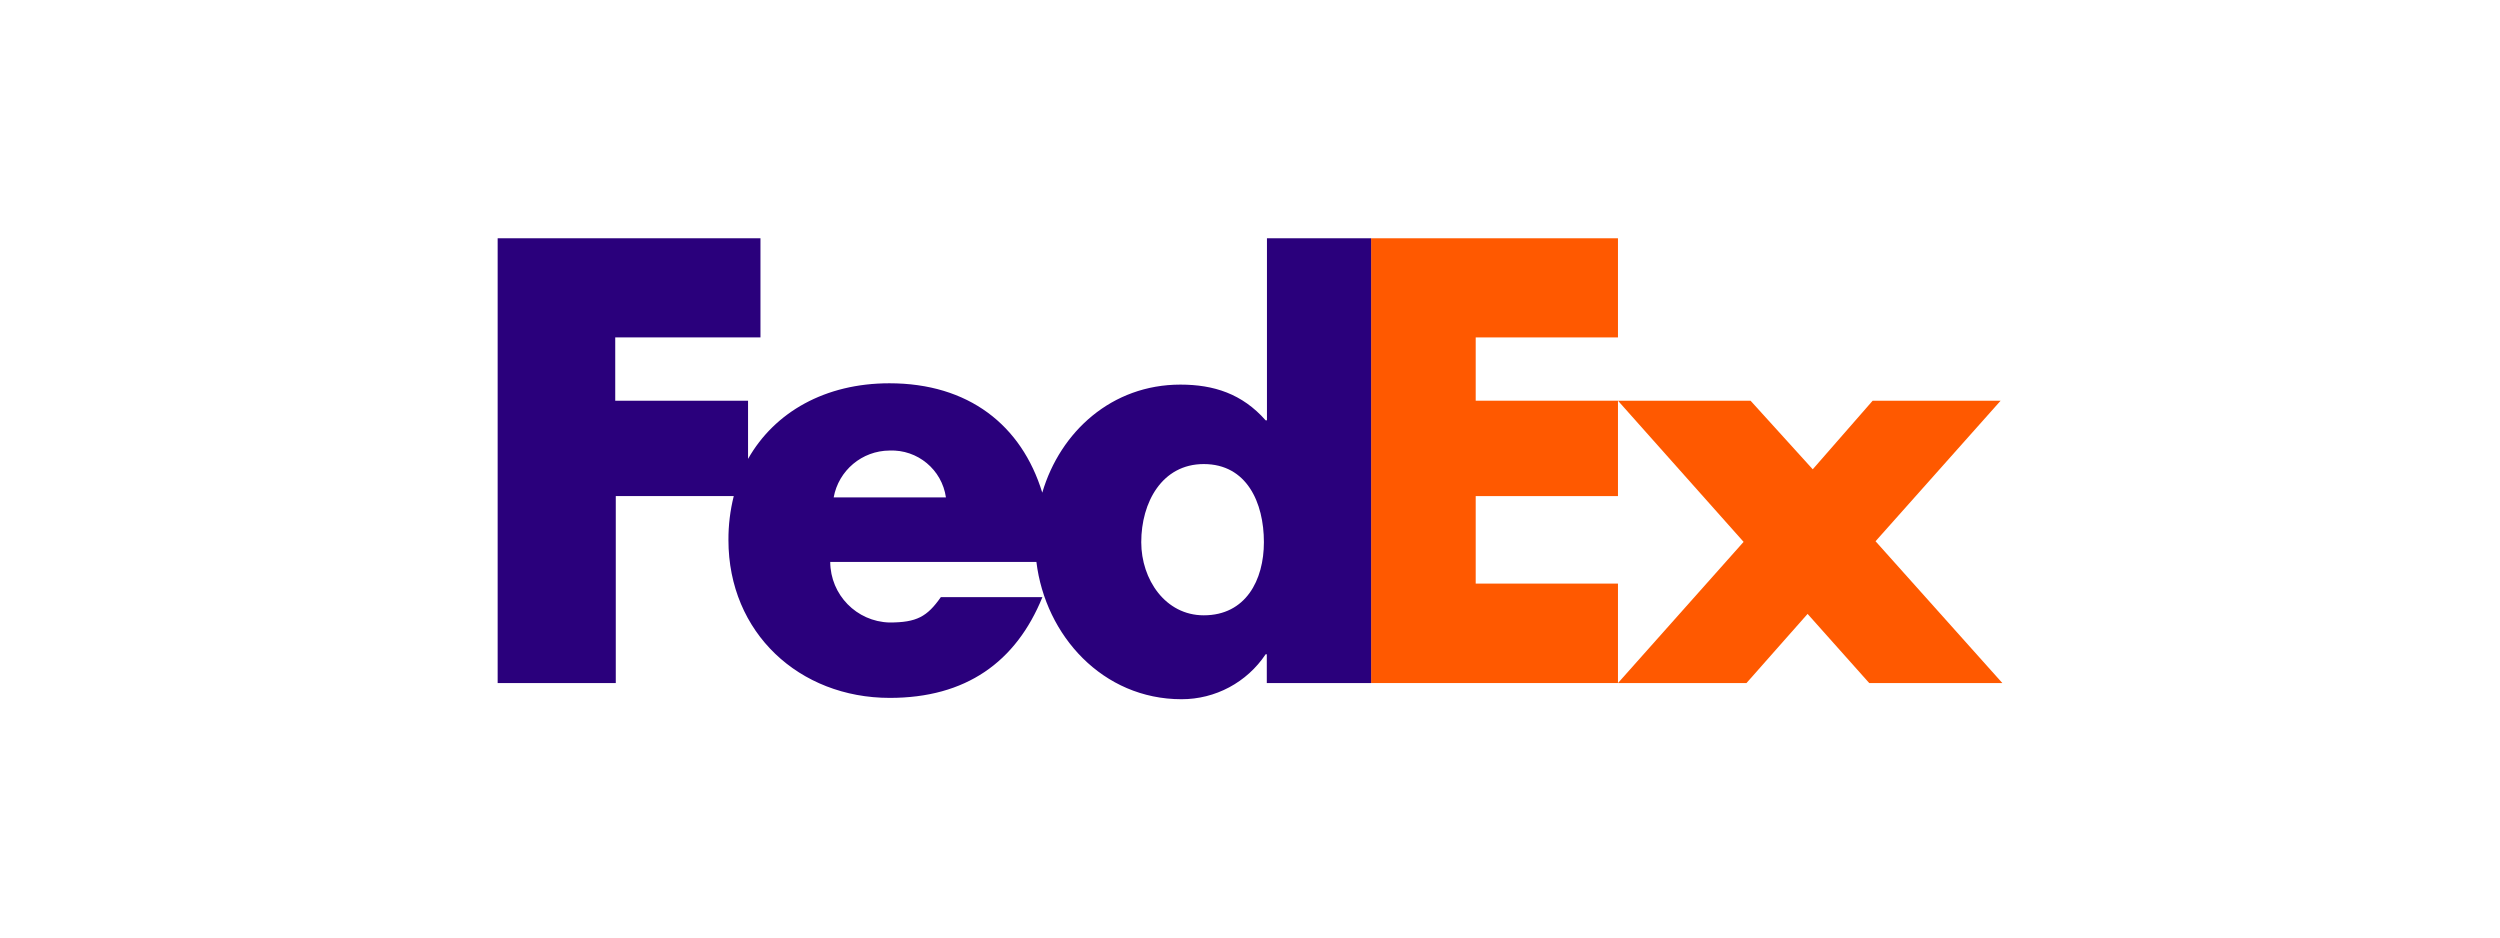
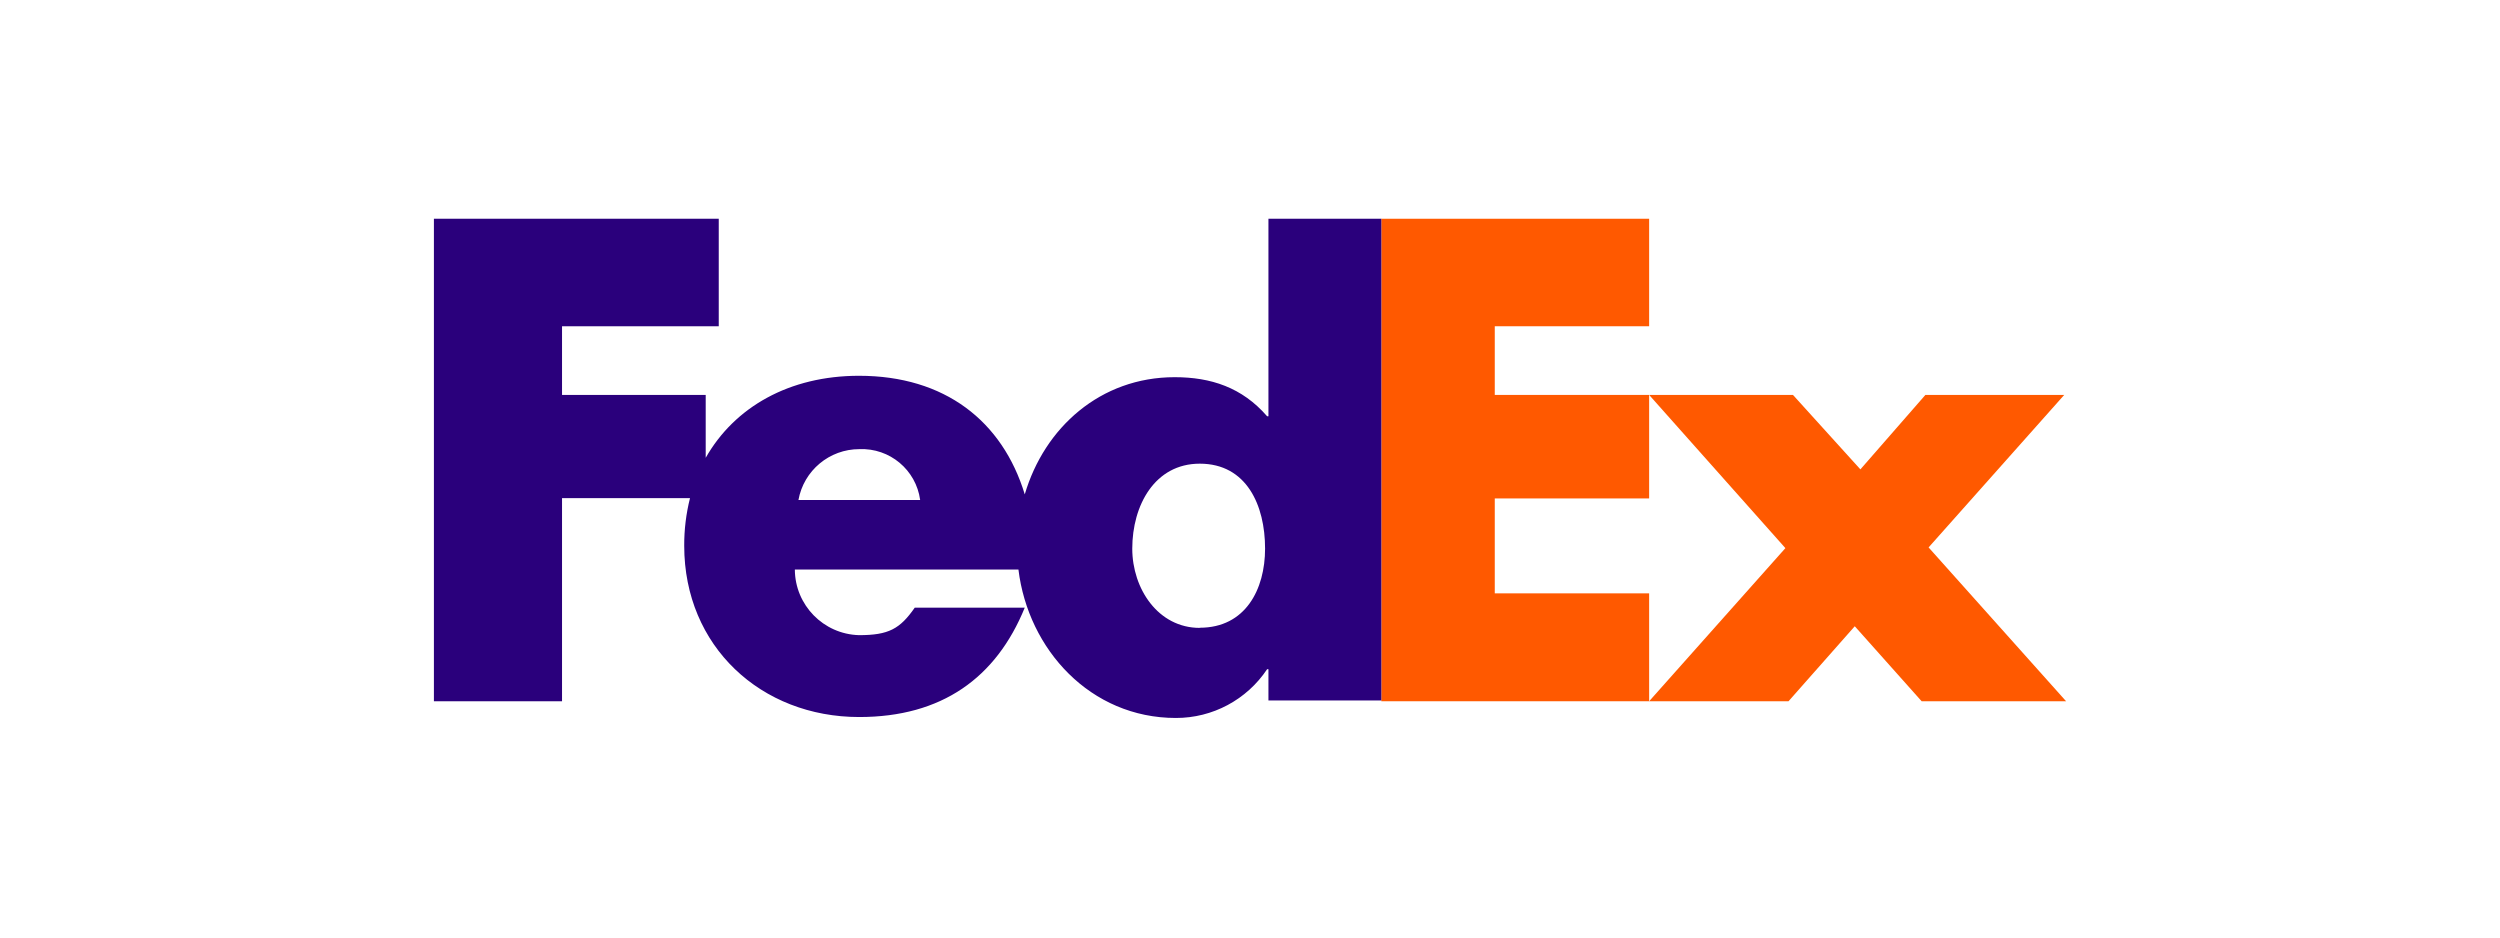
<svg xmlns="http://www.w3.org/2000/svg" viewBox="0 0 320 120">
  <defs>
    <style>.a{fill:none;}.b{fill:#ff5900;}.c{fill:#2a007c;}</style>
  </defs>
  <rect class="a" width="320" height="120" />
-   <polygon class="b" points="224.07 51.29 232.03 60.07 239.7 51.29 256.08 51.29 240.07 69.28 256.3 87.43 239.26 87.43 231.37 78.58 223.55 87.43 207.1 87.43 223.18 69.36 207.1 51.29 224.07 51.29" />
-   <polygon class="b" points="207.1 51.29 207.1 63.5 188.89 63.5 188.89 74.7 207.1 74.7 207.1 87.43 175.5 87.43 175.5 30.5 207.1 30.5 207.1 43.19 188.89 43.19 188.89 51.29 207.1 51.29" />
-   <path class="c" d="M162.17,30.5V53.8H162c-3-3.4-6.64-4.57-10.91-4.57-8.76,0-15.37,6-17.68,13.83-2.65-8.65-9.44-14-19.57-14-8.21,0-14.69,3.68-18.09,9.68V51.29h-17v-8.1H97.34V30.5H63.7V87.43H78.82V63.5h15.1a22.71,22.71,0,0,0-.68,5.63c0,11.87,9.07,20.2,20.65,20.2,9.73,0,16.15-4.57,19.54-12.9h-13c-1.76,2.51-3.09,3.25-6.59,3.25a7.79,7.79,0,0,1-7.57-7.75h26.39c1.15,9.44,8.5,17.57,18.57,17.57A12.91,12.91,0,0,0,162,83.75h.15v3.68H175.5V30.5ZM106.71,63.67a7.31,7.31,0,0,1,7.15-6,7,7,0,0,1,7.22,6Zm47.37,15.09c-4.91,0-8-4.58-8-9.36,0-5.1,2.66-10,8-10,5.5,0,7.7,4.92,7.7,10C161.78,74.25,159.46,78.76,154.08,78.76Z" />
+   <polygon class="b" points="229.5 50.55 238.13 60.08 246.45 50.55 264.22 50.55 246.86 70.07 264.46 89.76 245.97 89.76 237.41 80.16 228.93 89.76 211.09 89.76 228.53 70.16 211.09 50.55 229.5 50.55" />
+   <polygon class="b" points="211.09 50.55 211.09 63.8 191.33 63.8 191.33 75.95 211.09 75.95 211.09 89.76 176.81 89.76 176.81 28 211.09 28 211.09 41.76 191.33 41.76 191.33 50.55 211.09 50.55" />
+   <path class="c" d="M162.36,28V53.28h-.17c-3.2-3.69-7.2-5-11.83-5-9.51,0-16.68,6.46-19.19,15-2.86-9.39-10.24-15.18-21.22-15.18-8.91,0-15.93,4-19.62,10.5V50.55H71.94V41.76H92V28H55.54V89.76h16.4v-26H88.32a24.55,24.55,0,0,0-.74,6.1c0,12.88,9.84,21.92,22.4,21.92,10.55,0,17.52-5,21.19-14H117.09c-1.9,2.72-3.34,3.52-7.14,3.52a8.45,8.45,0,0,1-8.21-8.4h28.62c1.25,10.24,9.22,19,20.15,19a14,14,0,0,0,11.68-6.24h.17v4h14.45V28ZM102.2,64A7.92,7.92,0,0,1,110,57.49,7.53,7.53,0,0,1,117.78,64Zm51.37,16.37c-5.32,0-8.64-5-8.64-10.15,0-5.54,2.88-10.87,8.64-10.87,6,0,8.36,5.33,8.36,10.87C161.93,75.45,159.41,80.35,153.57,80.35Z" />
</svg>
